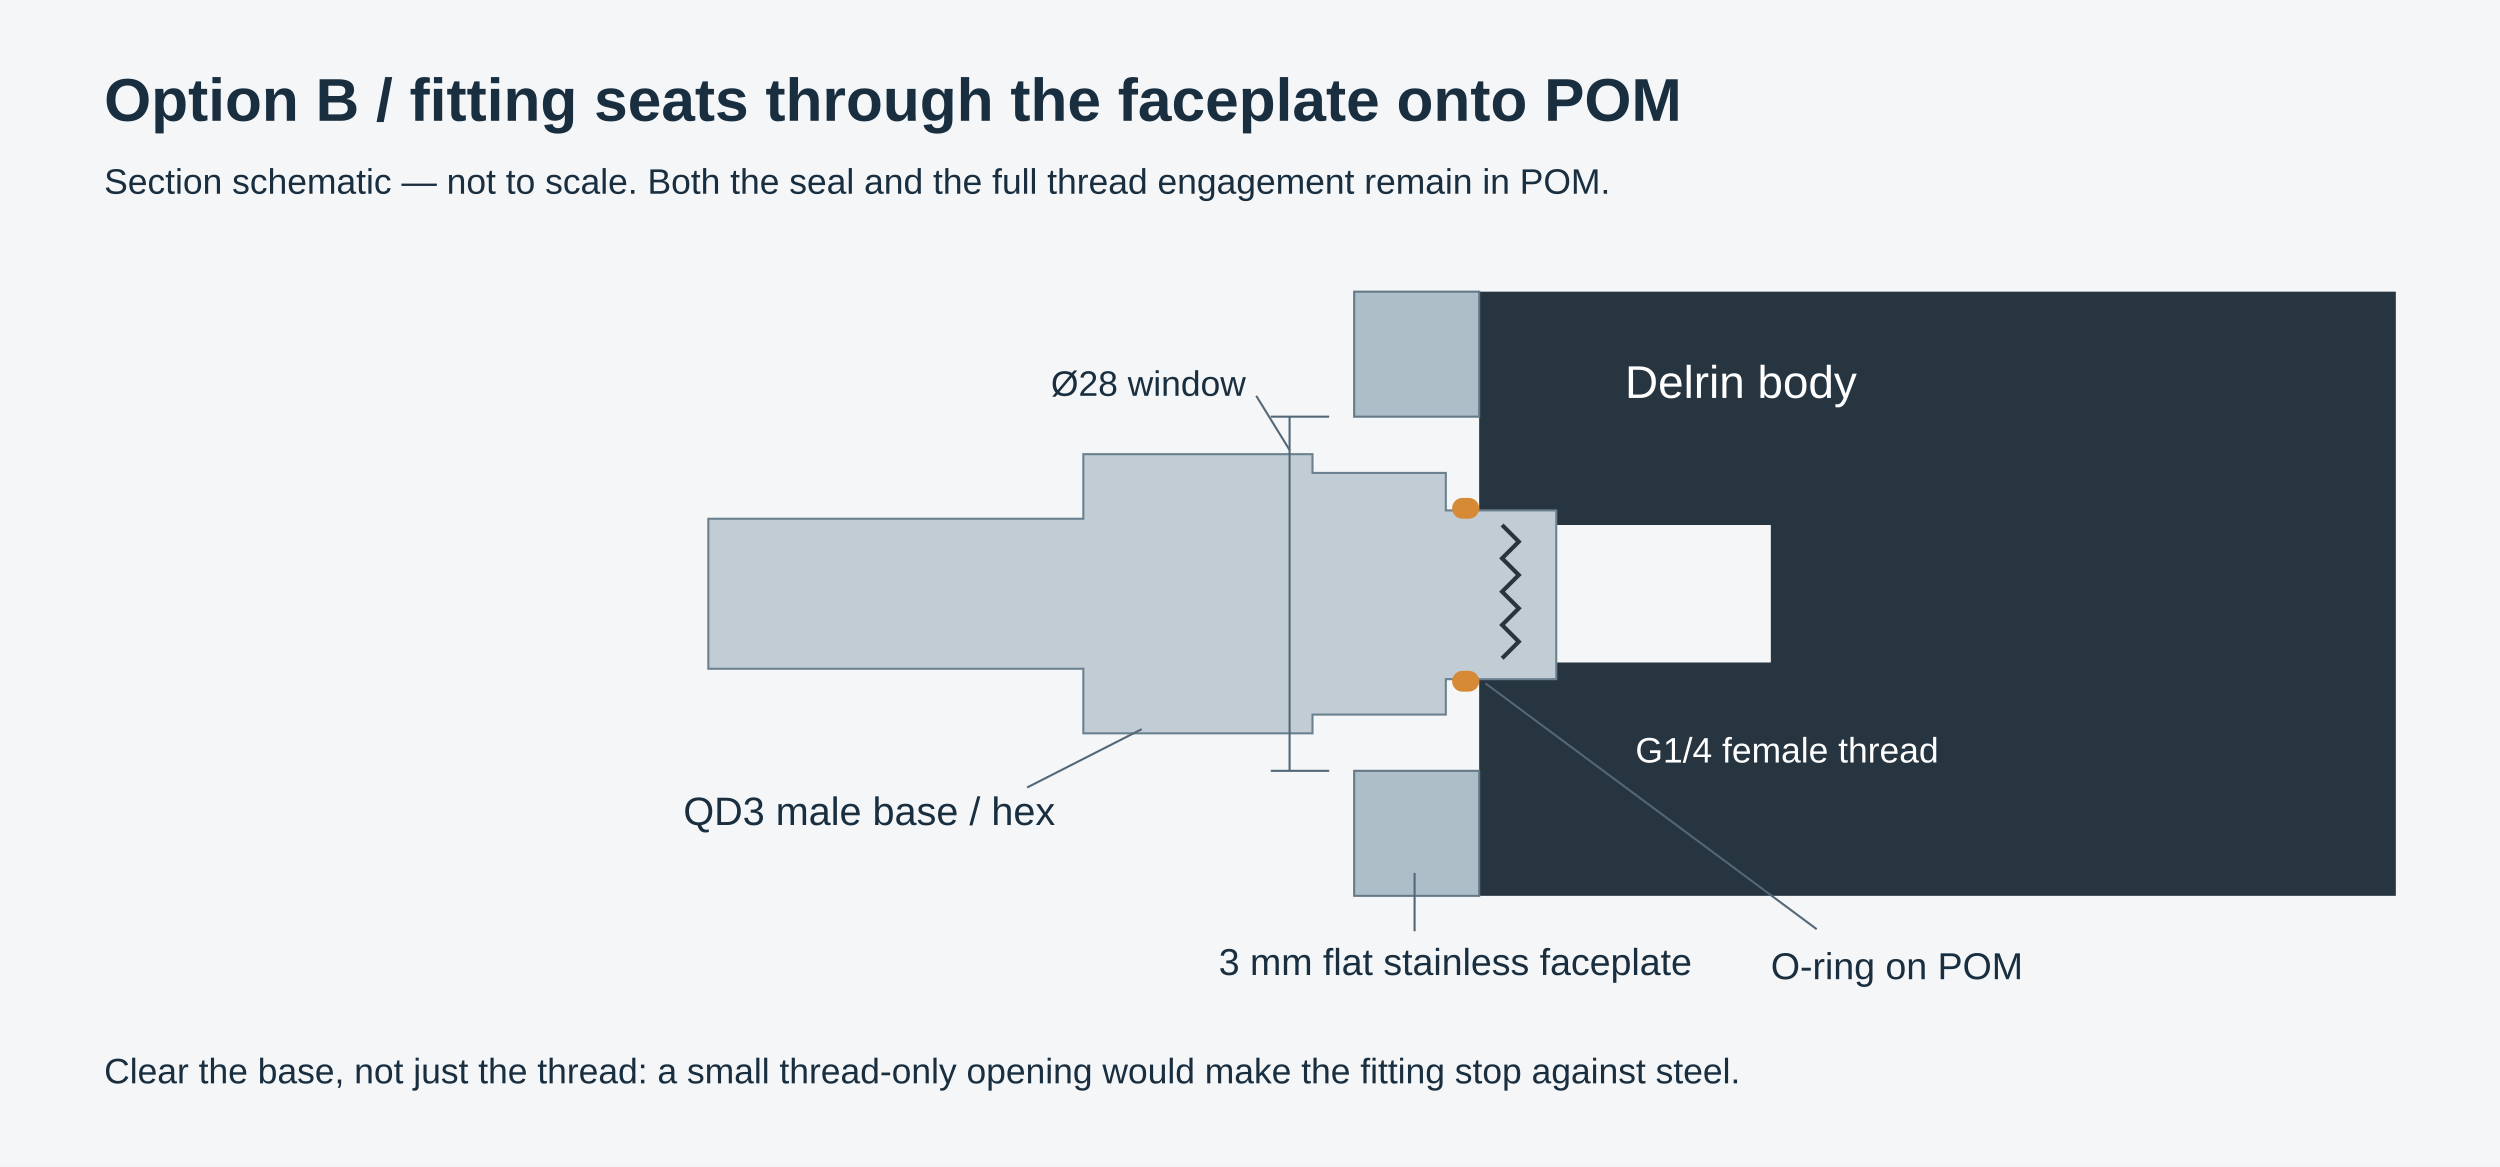
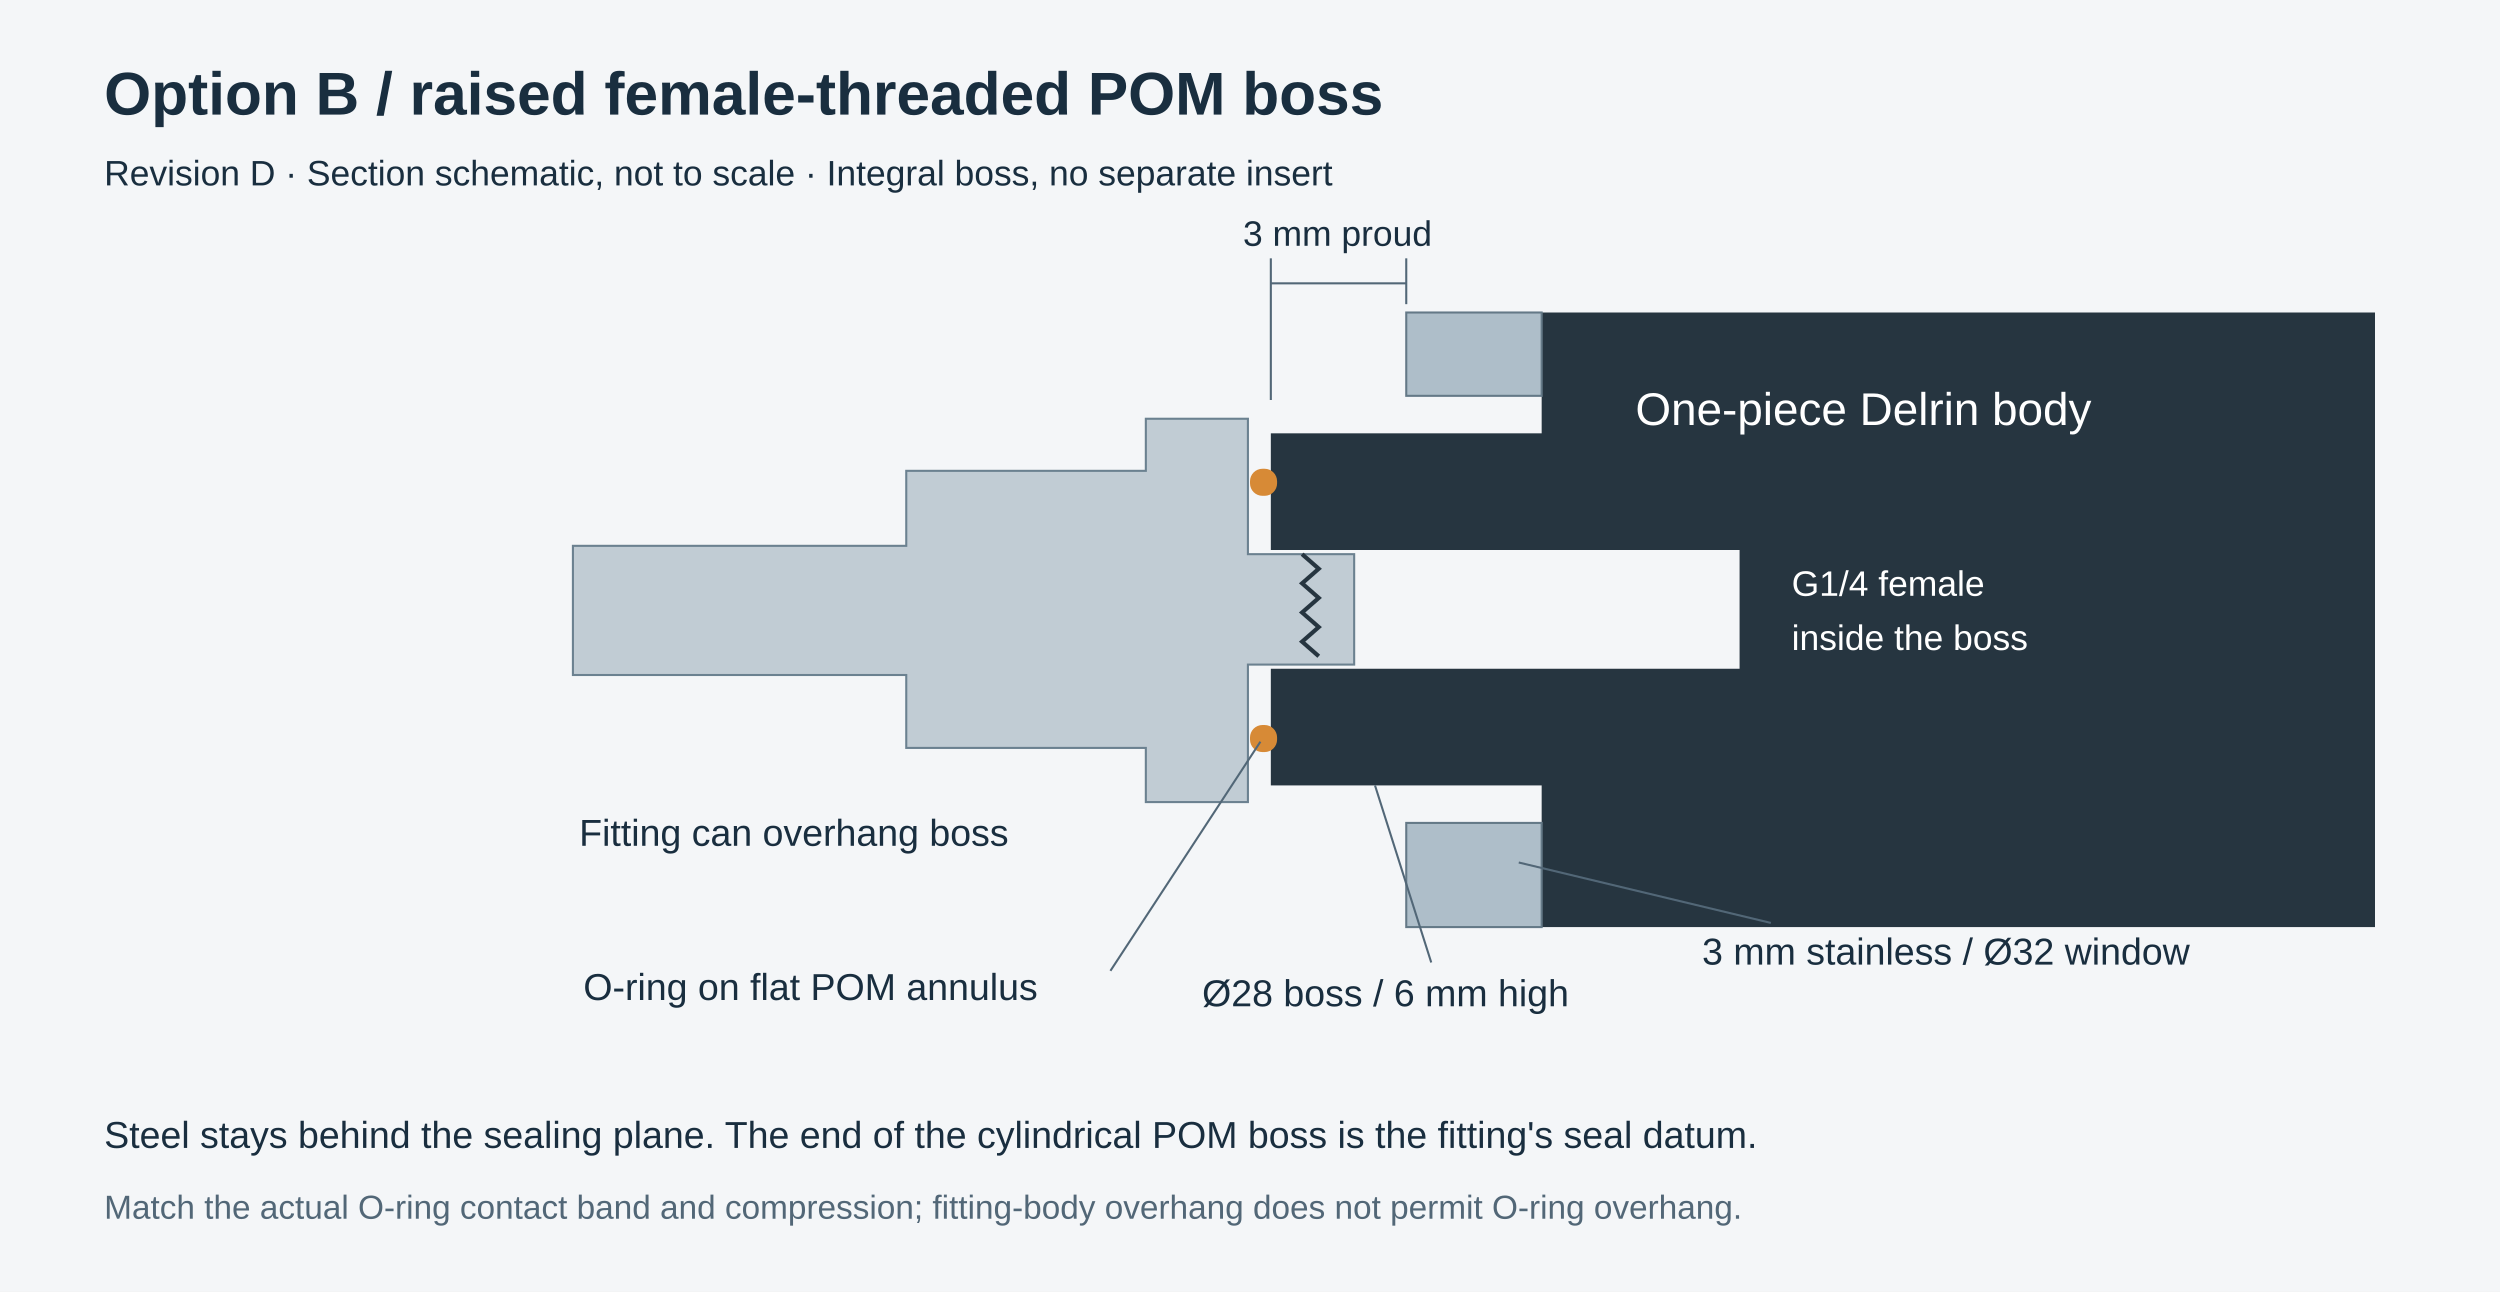
- <svg xmlns="http://www.w3.org/2000/svg" width="1200" height="560" viewBox="0 0 1200 560">
-   <rect width="1200" height="560" fill="#f4f6f8" />
+ <svg xmlns="http://www.w3.org/2000/svg" width="1200" height="620" viewBox="0 0 1200 620">
+   <rect width="1200" height="620" fill="#f4f6f8" />
  <g font-family="Arial,sans-serif" fill="#192e3f">
-     <text x="50" y="58" font-size="29" font-weight="bold">Option B / fitting seats through the faceplate onto POM</text>
-     <text x="50" y="93" font-size="17">Section schematic — not to scale. Both the seal and the full thread engagement remain in POM.</text>
-     <path d="M710 140 H1150 V430 H710 V318 H850 V252 H710 Z" fill="#263540" />
-     <path d="M650 140 H710 V200 H650 Z M650 370 H710 V430 H650 Z" fill="#aebec9" stroke="#647987" />
-     <path d="M340 249 H520 V218 H630 V227 H694 V245 H747 V326 H694 V343 H630 V352 H520 V321 H340 Z" fill="#c1ccd4" stroke="#6b8190" />
-     <rect x="697" y="239" width="13" height="10" rx="5" fill="#d78a36" />
-     <rect x="697" y="322" width="13" height="10" rx="5" fill="#d78a36" />
-     <path d="M721 252 l8 8 l-8 8 l8 8 l-8 8 l8 8 l-8 8 l8 8 l-8 8" fill="none" stroke="#263540" stroke-width="2" />
-     <path d="M610 200 H638 M610 370 H638 M619 200 V370" stroke="#526777" fill="none" />
-     <text x="598" y="190" font-size="17" text-anchor="end">Ø28 window</text>
-     <path d="M603 190 L619 216" stroke="#526777" />
-     <text x="780" y="191" font-size="22" fill="white">Delrin body</text>
-     <text x="785" y="366" font-size="17" fill="white">G1/4 female thread</text>
-     <text x="328" y="396" font-size="19">QD3 male base / hex</text>
-     <path d="M493 378 L548 350" stroke="#526777" />
-     <text x="585" y="468" font-size="18">3 mm flat stainless faceplate</text>
-     <path d="M679 447 V419" stroke="#526777" />
-     <text x="850" y="470" font-size="18">O-ring on POM</text>
-     <path d="M872 446 L713 328" stroke="#526777" />
-     <text x="50" y="520" font-size="17">Clear the base, not just the thread: a small thread-only opening would make the fitting stop against steel.</text>
+     <text x="50" y="55" font-size="29" font-weight="bold">Option B / raised female-threaded POM boss</text>
+     <text x="50" y="89" font-size="17">Revision D · Section schematic, not to scale · Integral boss, no separate insert</text>
+     <path d="M740 150 H1140 V445 H740 V377 H610 V321 H835 V264 H610 V208 H740 Z" fill="#263540" />
+     <path d="M675 150 H740 V190 H675 Z M675 395 H740 V445 H675 Z" fill="#aebec9" stroke="#647987" />
+     <path d="M275 262 H435 V226 H550 V201 H599 V266 H650 V319 H599 V385 H550 V359 H435 V324 H275 Z" fill="#c1ccd4" stroke="#6b8190" />
+     <rect x="600" y="225" width="13" height="13" rx="6" fill="#d78a36" />
+     <rect x="600" y="348" width="13" height="13" rx="6" fill="#d78a36" />
+     <path d="M625 266 l8 7 l-8 7 l8 7 l-8 7 l8 7 l-8 7 l8 7" fill="none" stroke="#263540" stroke-width="2" />
+     <path d="M610 124 V192 M675 124 V146 M610 136 H675" stroke="#526777" fill="none" />
+     <text x="642" y="118" font-size="17" text-anchor="middle">3 mm proud</text>
+     <text x="785" y="204" font-size="22" fill="white">One-piece Delrin body</text>
+     <text x="860" y="286" font-size="17" fill="white">G1/4 female</text>
+     <text x="860" y="312" font-size="17" fill="white">inside the boss</text>
+     <text x="278" y="406" font-size="18">Fitting can overhang boss</text>
+     <text x="577" y="483" font-size="18">Ø28 boss / 6 mm high</text>
+     <path d="M687 462 L660 377" stroke="#526777" />
+     <text x="817" y="463" font-size="18">3 mm stainless / Ø32 window</text>
+     <path d="M850 443 L729 414" stroke="#526777" />
+     <text x="280" y="480" font-size="18">O-ring on flat POM annulus</text>
+     <path d="M533 466 L605 356" stroke="#526777" />
+     <text x="50" y="551" font-size="18">Steel stays behind the sealing plane. The end of the cylindrical POM boss is the fitting's seal datum.</text>
+     <text x="50" y="585" font-size="16" fill="#526777">Match the actual O-ring contact band and compression; fitting-body overhang does not permit O-ring overhang.</text>
  </g>
</svg>
